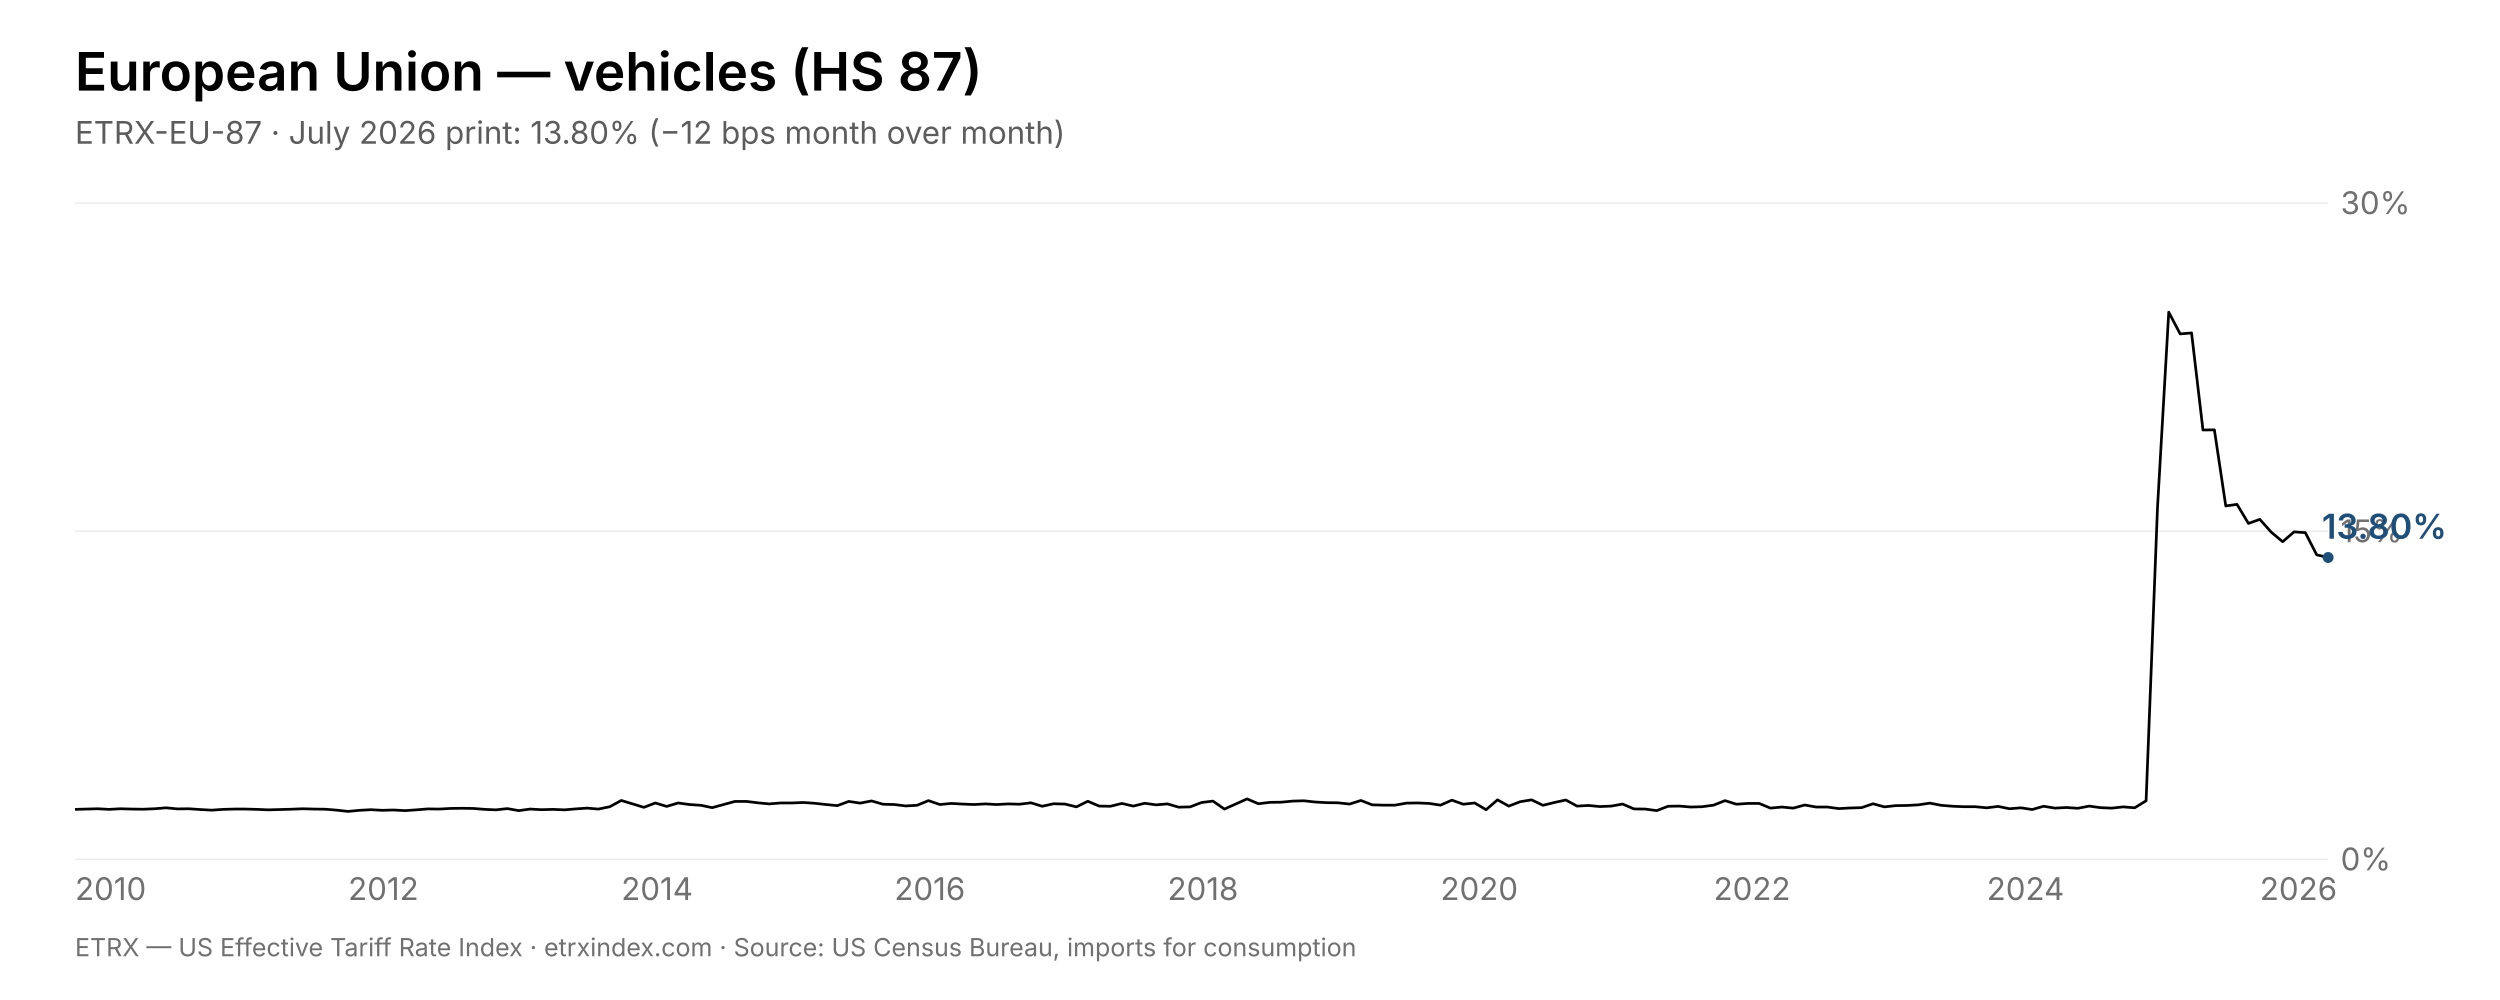
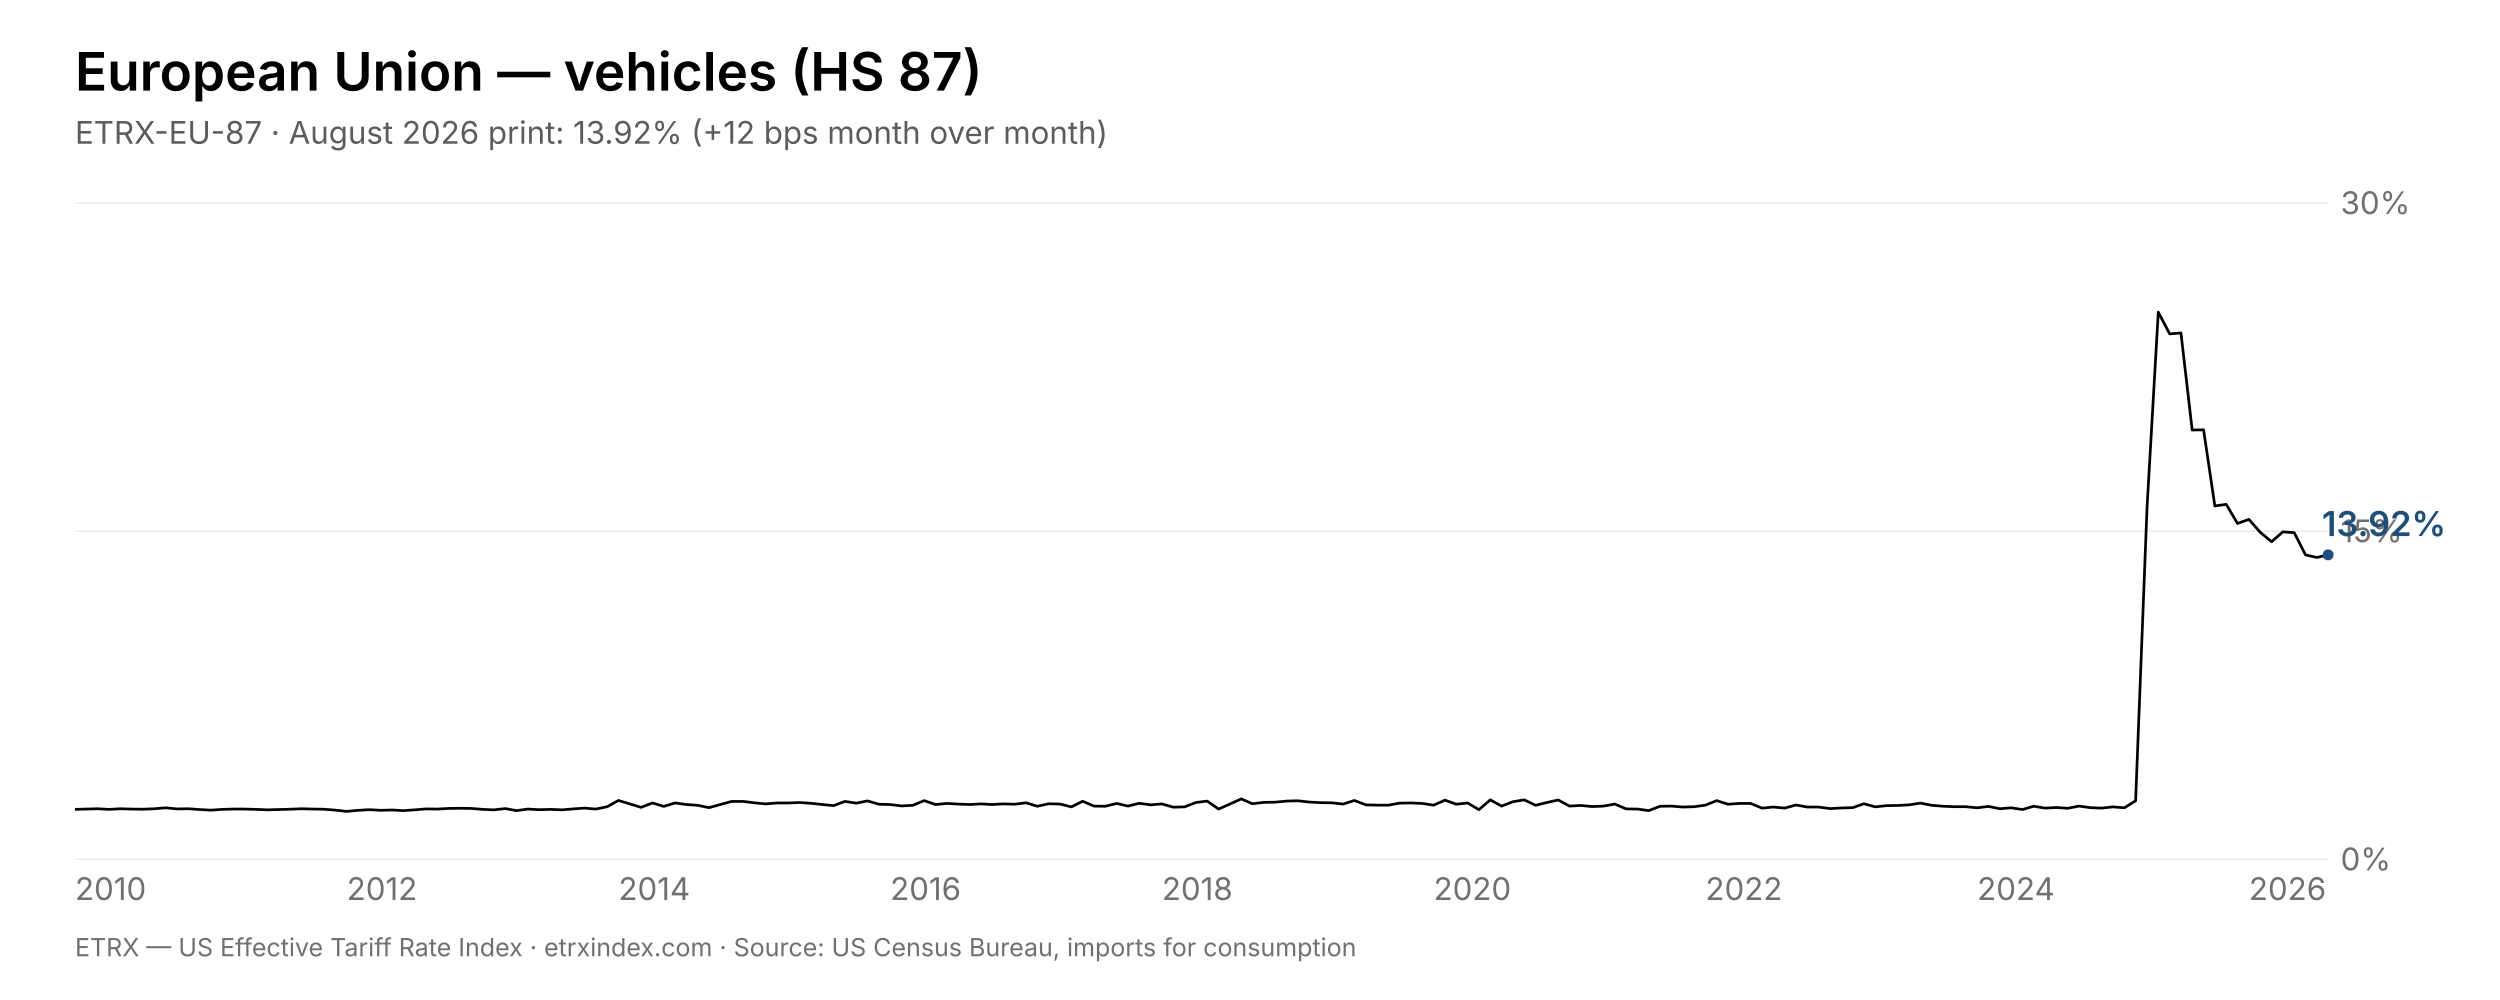
<svg xmlns="http://www.w3.org/2000/svg" viewBox="0 0 1600 640" width="1600" height="640" font-family="Inter, Helvetica, Arial, sans-serif">
  <rect width="1600" height="640" fill="#fff" />
  <text x="48" y="58" font-size="34" font-weight="600" fill="#000000">European Union — vehicles (HS 87)</text>
-   <text x="48" y="92" font-size="20" fill="rgba(0,0,0,0.64)">ETRX-EU-87 · July 2026 print: 13.80% (−12 bps month over month)</text>
+   <text x="48" y="92" font-size="20" fill="rgba(0,0,0,0.64)">ETRX-EU-87 · August 2026 print: 13.92% (+12 bps month over month)</text>
  <line x1="48" y1="550.0" x2="1490" y2="550.0" stroke="rgba(0,0,0,0.08)" stroke-width="1" />
  <text x="1498" y="557.0" font-size="20" fill="rgba(0,0,0,0.56)">0%</text>
  <line x1="48" y1="340.0" x2="1490" y2="340.0" stroke="rgba(0,0,0,0.08)" stroke-width="1" />
  <text x="1498" y="347.0" font-size="20" fill="rgba(0,0,0,0.56)">15%</text>
  <line x1="48" y1="130.0" x2="1490" y2="130.0" stroke="rgba(0,0,0,0.08)" stroke-width="1" />
  <text x="1498" y="137.0" font-size="20" fill="rgba(0,0,0,0.56)">30%</text>
  <text x="48.0" y="576" font-size="20" fill="rgba(0,0,0,0.56)">2010</text>
-   <text x="222.8" y="576" font-size="20" fill="rgba(0,0,0,0.56)">2012</text>
-   <text x="397.6" y="576" font-size="20" fill="rgba(0,0,0,0.56)">2014</text>
-   <text x="572.4" y="576" font-size="20" fill="rgba(0,0,0,0.56)">2016</text>
-   <text x="747.2" y="576" font-size="20" fill="rgba(0,0,0,0.56)">2018</text>
-   <text x="921.9" y="576" font-size="20" fill="rgba(0,0,0,0.56)">2020</text>
-   <text x="1096.7" y="576" font-size="20" fill="rgba(0,0,0,0.56)">2022</text>
-   <text x="1271.5" y="576" font-size="20" fill="rgba(0,0,0,0.56)">2024</text>
-   <text x="1446.3" y="576" font-size="20" fill="rgba(0,0,0,0.56)">2026</text>
-   <polyline points="48.0,518.0 55.3,517.8 62.6,517.6 69.8,518.0 77.1,517.6 84.4,517.8 91.7,517.9 99.0,517.6 106.3,517.0 113.5,517.7 120.8,517.6 128.1,518.1 135.4,518.5 142.7,518.0 150.0,517.8 157.2,517.8 164.5,518.0 171.8,518.3 179.1,518.1 186.4,517.9 193.7,517.6 200.9,517.8 208.2,517.9 215.5,518.5 222.8,519.3 230.1,518.6 237.4,518.2 244.6,518.6 251.9,518.4 259.2,518.8 266.5,518.3 273.8,517.7 281.1,517.8 288.3,517.4 295.6,517.3 302.9,517.4 310.2,518.0 317.5,518.3 324.7,517.5 332.0,518.8 339.3,517.8 346.6,518.2 353.9,518.0 361.2,518.3 368.4,517.7 375.7,517.2 383.0,517.8 390.3,516.3 397.6,512.3 404.9,514.5 412.1,516.7 419.4,513.9 426.7,516.1 434.0,513.9 441.3,514.9 448.6,515.4 455.8,516.9 463.1,514.9 470.4,512.9 477.7,512.9 485.0,513.8 492.3,514.5 499.5,513.9 506.8,513.9 514.1,513.6 521.4,514.1 528.7,514.9 535.9,515.6 543.2,512.9 550.5,514.0 557.8,512.6 565.1,514.7 572.4,514.9 579.6,515.8 586.9,515.4 594.2,512.4 601.5,514.9 608.8,514.2 616.1,514.6 623.3,514.9 630.6,514.5 637.9,514.9 645.2,514.5 652.5,514.7 659.8,513.8 667.0,516.0 674.3,514.4 681.6,514.6 688.9,516.4 696.2,512.8 703.5,515.9 710.7,516.0 718.0,514.2 725.3,515.9 732.6,514.1 739.9,515.1 747.2,514.5 754.4,516.6 761.7,516.4 769.0,513.6 776.3,512.7 783.6,517.8 790.8,514.6 798.1,511.3 805.4,514.4 812.7,513.5 820.0,513.4 827.3,512.7 834.5,512.5 841.8,513.3 849.1,513.7 856.4,513.8 863.7,514.6 871.0,512.3 878.2,515.1 885.5,515.3 892.8,515.3 900.1,514.0 907.4,513.9 914.7,514.2 921.9,515.3 929.2,512.1 936.5,514.7 943.8,513.9 951.1,518.2 958.4,511.9 965.6,515.9 972.9,513.1 980.2,511.9 987.5,515.4 994.8,513.6 1002.1,512.0 1009.3,515.9 1016.6,515.5 1023.9,516.2 1031.2,515.9 1038.5,514.6 1045.7,517.7 1053.0,517.8 1060.3,518.8 1067.6,516.0 1074.9,515.9 1082.2,516.5 1089.4,516.3 1096.7,515.3 1104.0,512.4 1111.3,514.7 1118.6,514.2 1125.9,514.2 1133.1,517.2 1140.4,516.5 1147.7,517.2 1155.0,515.2 1162.3,516.5 1169.6,516.5 1176.8,517.5 1184.1,517.1 1191.4,516.9 1198.7,514.4 1206.0,516.4 1213.3,515.6 1220.5,515.5 1227.8,515.1 1235.1,514.0 1242.4,515.4 1249.7,516.0 1256.9,516.3 1264.2,516.3 1271.5,517.0 1278.8,516.1 1286.1,517.6 1293.4,517.0 1300.6,518.1 1307.9,516.0 1315.2,517.2 1322.5,516.8 1329.8,517.3 1337.1,515.9 1344.3,516.9 1351.6,517.2 1358.9,516.4 1366.2,517.0 1373.5,512.5 1380.8,324.8 1388.0,199.8 1395.3,213.7 1402.6,213.1 1409.9,275.2 1417.2,275.1 1424.5,323.8 1431.7,322.8 1439.0,335.0 1446.3,332.4 1453.6,340.6 1460.9,346.7 1468.2,340.4 1475.4,340.9 1482.7,355.1 1490.0,356.8" fill="none" stroke="#000000" stroke-width="1.75" stroke-linejoin="round" />
-   <circle cx="1490.0" cy="356.8" r="3.5" fill="#1f4e79" />
-   <text x="1486.0" y="344.8" font-size="22" font-weight="600" fill="#1f4e79">13.80%</text>
+   <text x="221.9" y="576" font-size="20" fill="rgba(0,0,0,0.56)">2012</text>
+   <text x="395.8" y="576" font-size="20" fill="rgba(0,0,0,0.56)">2014</text>
+   <text x="569.7" y="576" font-size="20" fill="rgba(0,0,0,0.56)">2016</text>
+   <text x="743.6" y="576" font-size="20" fill="rgba(0,0,0,0.56)">2018</text>
+   <text x="917.5" y="576" font-size="20" fill="rgba(0,0,0,0.56)">2020</text>
+   <text x="1091.5" y="576" font-size="20" fill="rgba(0,0,0,0.56)">2022</text>
+   <text x="1265.4" y="576" font-size="20" fill="rgba(0,0,0,0.56)">2024</text>
+   <text x="1439.3" y="576" font-size="20" fill="rgba(0,0,0,0.56)">2026</text>
+   <polyline points="48.0,518.0 55.2,517.8 62.5,517.6 69.7,518.0 77.0,517.6 84.2,517.8 91.5,517.9 98.7,517.6 106.0,517.0 113.2,517.7 120.5,517.6 127.7,518.1 135.0,518.5 142.2,518.0 149.4,517.8 156.7,517.8 163.9,518.0 171.2,518.3 178.4,518.1 185.7,517.9 192.9,517.6 200.2,517.8 207.4,517.9 214.7,518.5 221.9,519.3 229.2,518.6 236.4,518.2 243.6,518.6 250.9,518.4 258.1,518.8 265.4,518.3 272.6,517.7 279.9,517.8 287.1,517.4 294.4,517.3 301.6,517.4 308.9,518.0 316.1,518.3 323.4,517.5 330.6,518.8 337.8,517.8 345.1,518.2 352.3,518.0 359.6,518.3 366.8,517.7 374.1,517.2 381.3,517.8 388.6,516.3 395.8,512.3 403.1,514.5 410.3,516.7 417.6,513.9 424.8,516.1 432.1,513.9 439.3,514.9 446.5,515.4 453.8,516.9 461.0,514.9 468.3,512.9 475.5,512.9 482.8,513.8 490.0,514.5 497.3,513.9 504.5,513.9 511.8,513.6 519.0,514.1 526.3,514.9 533.5,515.6 540.7,512.9 548.0,514.0 555.2,512.6 562.5,514.7 569.7,514.9 577.0,515.8 584.2,515.4 591.5,512.4 598.7,514.9 606.0,514.2 613.2,514.6 620.5,514.9 627.7,514.5 634.9,514.9 642.2,514.5 649.4,514.7 656.7,513.8 663.9,516.0 671.2,514.4 678.4,514.6 685.7,516.4 692.9,512.8 700.2,515.9 707.4,516.0 714.7,514.2 721.9,515.9 729.1,514.1 736.4,515.1 743.6,514.5 750.9,516.6 758.1,516.4 765.4,513.6 772.6,512.7 779.9,517.8 787.1,514.6 794.4,511.3 801.6,514.4 808.9,513.5 816.1,513.4 823.3,512.7 830.6,512.5 837.8,513.3 845.1,513.7 852.3,513.8 859.6,514.6 866.8,512.3 874.1,515.1 881.3,515.3 888.6,515.3 895.8,514.0 903.1,513.9 910.3,514.2 917.5,515.3 924.8,512.1 932.0,514.7 939.3,513.9 946.5,518.2 953.8,511.9 961.0,515.9 968.3,513.1 975.5,511.9 982.8,515.4 990.0,513.6 997.3,512.0 1004.5,515.9 1011.7,515.5 1019.0,516.2 1026.2,515.9 1033.5,514.6 1040.7,517.7 1048.0,517.8 1055.2,518.8 1062.5,516.0 1069.7,515.9 1077.0,516.5 1084.2,516.3 1091.5,515.3 1098.7,512.4 1105.9,514.7 1113.2,514.2 1120.4,514.2 1127.7,517.2 1134.9,516.5 1142.2,517.2 1149.4,515.2 1156.7,516.5 1163.9,516.5 1171.2,517.5 1178.4,517.1 1185.7,516.9 1192.9,514.4 1200.2,516.4 1207.4,515.6 1214.6,515.5 1221.9,515.1 1229.1,514.0 1236.4,515.4 1243.6,516.0 1250.9,516.3 1258.1,516.3 1265.4,517.0 1272.6,516.1 1279.9,517.6 1287.1,517.0 1294.4,518.1 1301.6,516.0 1308.8,517.2 1316.1,516.8 1323.3,517.3 1330.6,515.9 1337.8,516.9 1345.1,517.2 1352.3,516.4 1359.6,517.0 1366.8,512.5 1374.1,324.8 1381.3,199.8 1388.6,213.7 1395.8,213.1 1403.0,275.2 1410.3,275.1 1417.5,323.8 1424.8,322.8 1432.0,335.0 1439.3,332.4 1446.5,340.6 1453.8,346.7 1461.0,340.4 1468.3,340.9 1475.5,355.1 1482.8,356.8 1490.0,355.1" fill="none" stroke="#000000" stroke-width="1.75" stroke-linejoin="round" />
+   <circle cx="1490.0" cy="355.1" r="3.5" fill="#1f4e79" />
+   <text x="1486.0" y="343.1" font-size="22" font-weight="600" fill="#1f4e79">13.92%</text>
  <text x="48" y="612" font-size="16" fill="rgba(0,0,0,0.56)">ETRX — US Effective Tariff Rate Index · etrxindex.com · Source: US Census Bureau, imports for consumption</text>
</svg>
